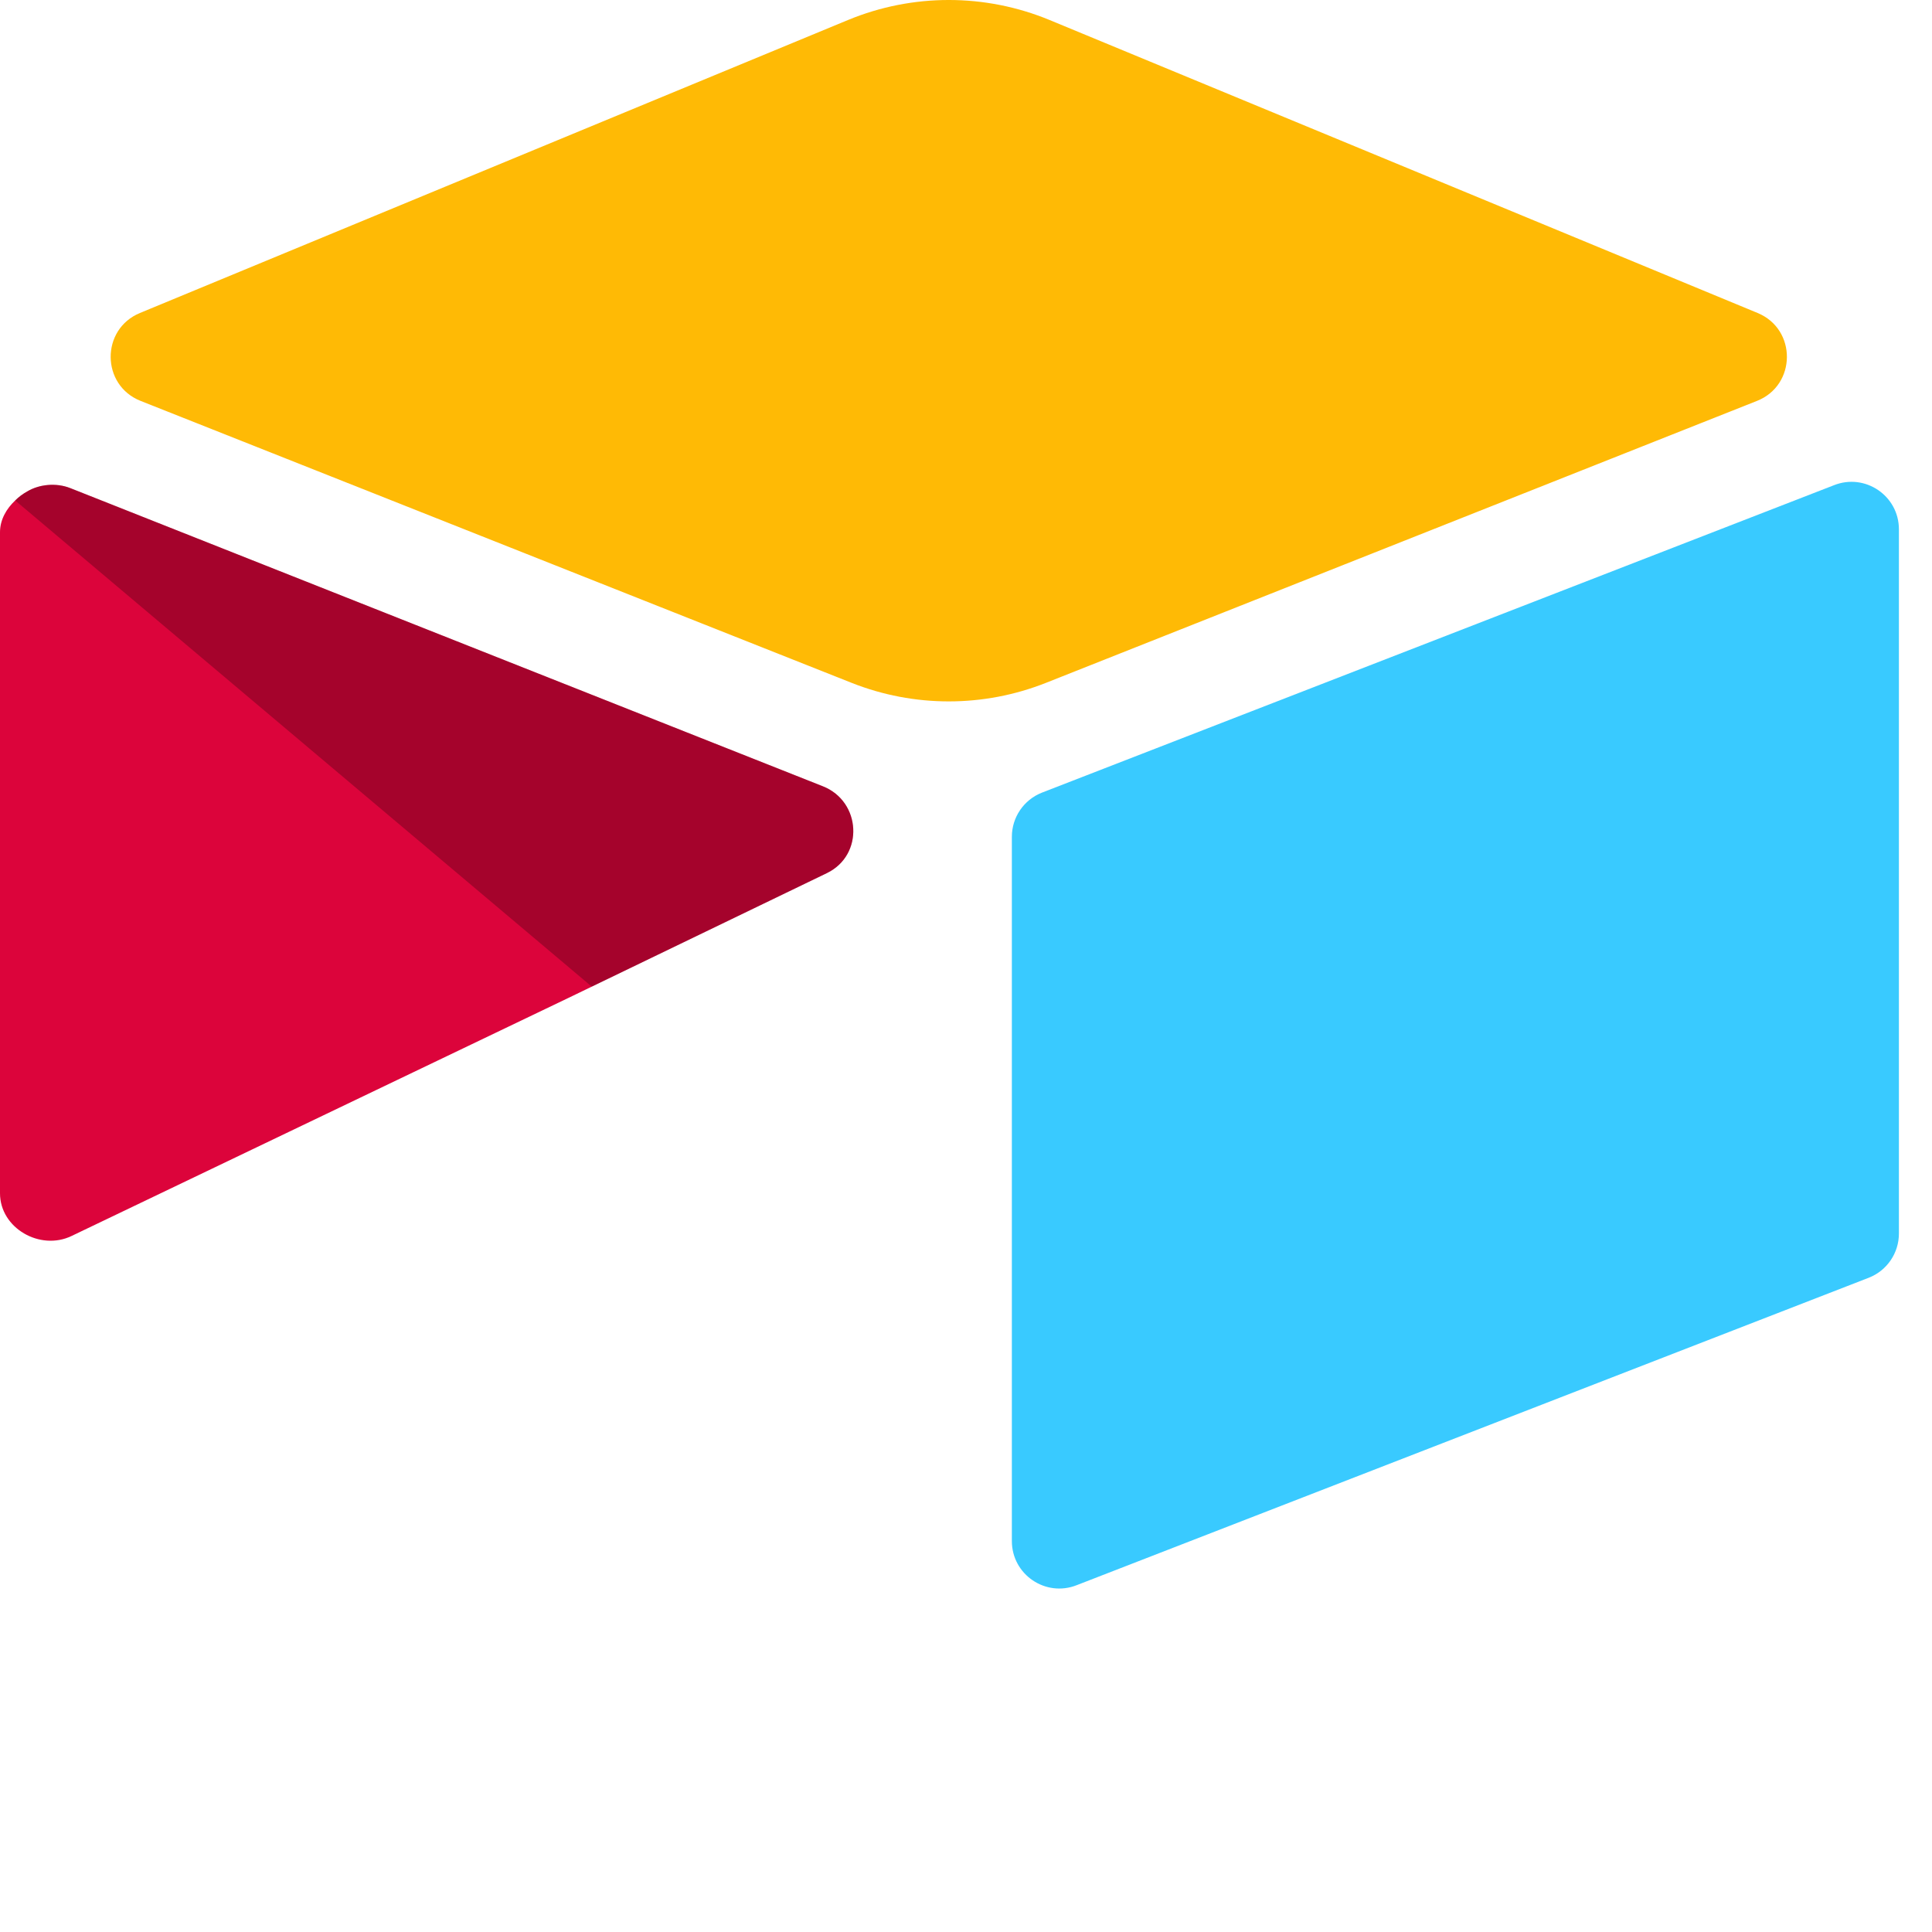
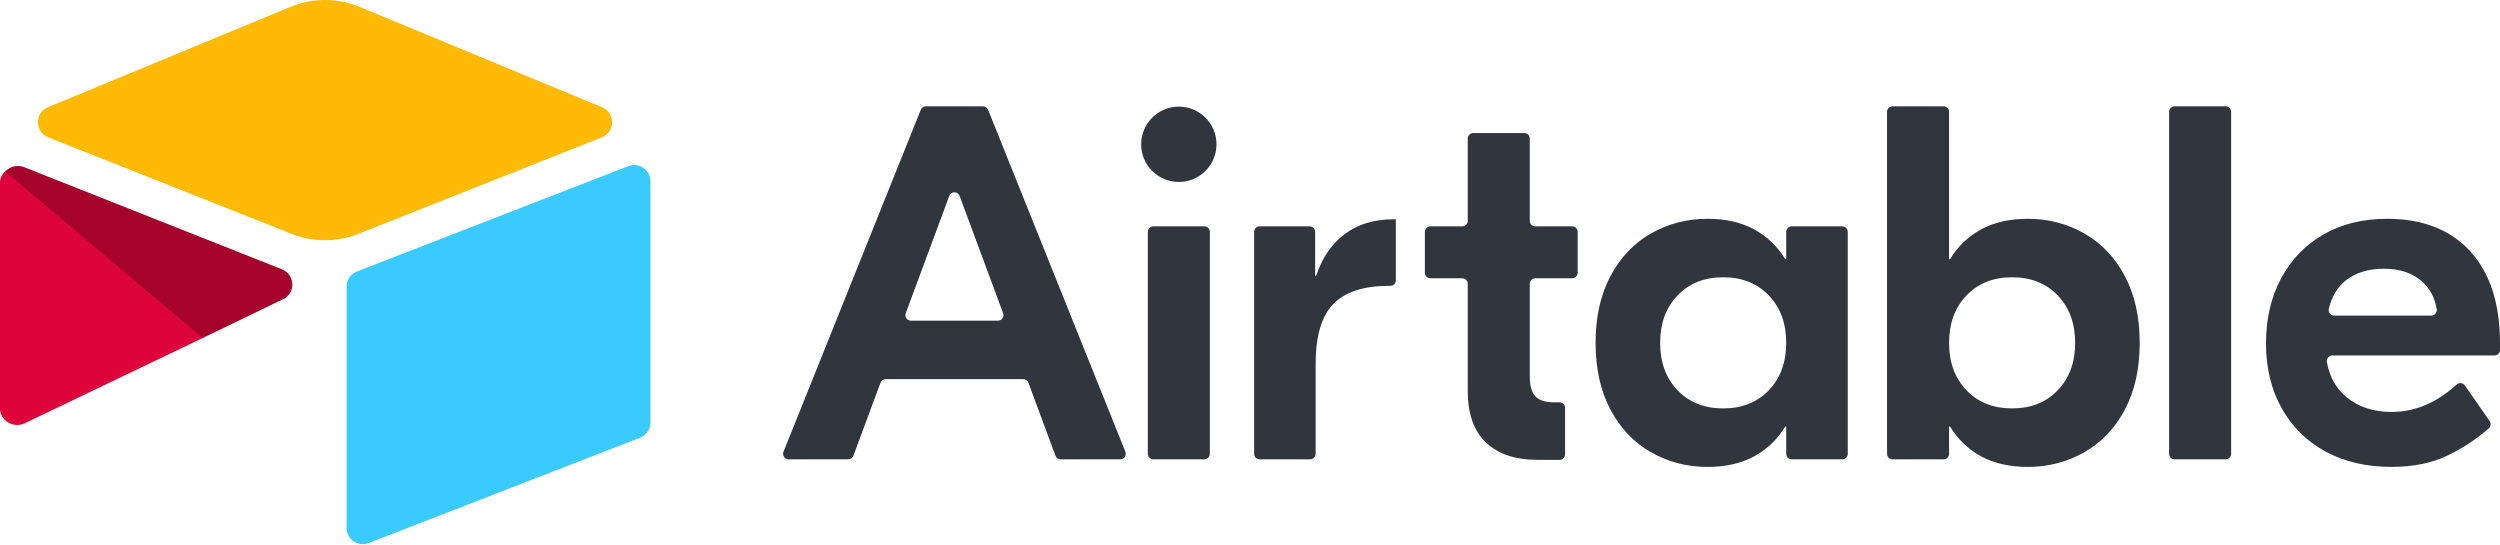
- <svg xmlns="http://www.w3.org/2000/svg" width="180" height="180">
+ <svg xmlns="http://www.w3.org/2000/svg" width="102" height="22.2" viewBox="0 0 680 148" style="shape-rendering: geometricprecision;">
+   <path fill="rgb(49, 53, 62)" d="M272.849 85.198L261.014 53.289C260.531 51.984 258.685 51.984 258.202 53.289L246.365 85.198C246.002 86.178 246.727 87.22 247.773 87.22L271.443 87.22C272.488 87.22 273.212 86.178 272.849 85.198M278.317 103.132L240.899 103.132C240.27 103.132 239.709 103.522 239.492 104.11L232.125 123.964C231.906 124.552 231.345 124.942 230.719 124.942L214.501 124.942C213.44 124.942 212.714 123.869 213.109 122.884L250.451 29.862C250.679 29.294 251.23 28.921 251.843 28.921L267.373 28.921C267.985 28.921 268.536 29.294 268.764 29.862L306.106 122.883C306.502 123.869 305.776 124.942 304.714 124.942L288.497 124.942C287.87 124.942 287.308 124.552 287.091 123.964L279.724 104.11C279.505 103.522 278.945 103.132 278.317 103.132M313.704 61.568L327.576 61.568C328.405 61.568 329.076 62.24 329.076 63.068L329.076 123.442C329.076 124.27 328.405 124.942 327.576 124.942L313.704 124.942C312.876 124.942 312.204 124.27 312.204 123.442L312.204 63.068C312.204 62.24 312.876 61.568 313.704 61.568M379.668 76.255C379.668 77.083 378.996 77.755 378.168 77.755L377.748 77.755C370.889 77.755 365.858 79.401 362.658 82.693 359.456 85.985 357.857 91.427 357.857 99.017L357.857 123.443C357.857 124.271 357.186 124.943 356.357 124.943L342.622 124.943C341.794 124.943 341.122 124.271 341.122 123.443L341.122 63.068C341.122 62.24 341.794 61.568 342.622 61.568L356.22 61.568C357.049 61.568 357.72 62.24 357.72 63.068L357.72 75.011 357.995 75.011C359.641 70.073 362.247 66.28 365.814 63.626 369.38 60.975 373.77 59.648 378.982 59.648L379.668 59.648 379.668 76.255zM417.597 75.697C416.769 75.697 416.097 76.369 416.097 77.197L416.097 102.309C416.097 104.87 416.598 106.698 417.606 107.796 418.611 108.893 420.349 109.442 422.818 109.442L424.199 109.442C425.027 109.442 425.699 110.113 425.699 110.942L425.699 123.579C425.699 124.408 425.027 125.079 424.199 125.079L418.291 125.079C412.164 125.079 407.455 123.502 404.163 120.347 400.87 117.192 399.224 112.507 399.224 106.287L399.224 77.197C399.224 76.369 398.553 75.697 397.724 75.697L389.065 75.697C388.236 75.697 387.565 75.025 387.565 74.197L387.565 63.068C387.565 62.24 388.236 61.568 389.065 61.568L397.724 61.568C398.553 61.568 399.224 60.897 399.224 60.068L399.224 37.691C399.224 36.863 399.896 36.191 400.724 36.191L414.597 36.191C415.425 36.191 416.097 36.863 416.097 37.691L416.097 60.068C416.097 60.897 416.769 61.568 417.597 61.568L427.628 61.568C428.457 61.568 429.128 62.24 429.128 63.068L429.128 74.197C429.128 75.025 428.457 75.697 427.628 75.697L417.597 75.697zM481.119 106.15C484.274 102.858 485.851 98.56 485.851 93.255 485.851 87.953 484.274 83.653 481.119 80.361 477.964 77.069 473.825 75.423 468.704 75.423 463.582 75.423 459.446 77.069 456.29 80.361 453.136 83.653 451.558 87.953 451.558 93.255 451.558 98.56 453.136 102.858 456.29 106.15 459.446 109.442 463.582 111.088 468.704 111.088 473.825 111.088 477.964 109.442 481.119 106.15M449.089 123.022C444.425 120.371 440.743 116.506 438.047 111.431 435.348 106.356 434 100.298 434 93.255 434 86.215 435.348 80.155 438.047 75.08 440.743 70.005 444.425 66.143 449.089 63.489 453.753 60.837 458.873 59.511 464.452 59.511 469.39 59.511 473.619 60.471 477.141 62.392 480.66 64.312 483.472 67.01 485.577 70.485L485.851 70.485 485.851 63.068C485.851 62.24 486.523 61.568 487.351 61.568L501.086 61.568C501.915 61.568 502.586 62.24 502.586 63.068L502.586 123.442C502.586 124.271 501.915 124.942 501.086 124.942L487.351 124.942C486.523 124.942 485.851 124.271 485.851 123.442L485.851 116.026 485.577 116.026C483.472 119.503 480.66 122.199 477.141 124.119 473.619 126.04 469.39 127 464.452 127 458.873 127 453.753 125.673 449.089 123.022M559.709 106.15C562.864 102.858 564.441 98.56 564.441 93.255 564.441 87.953 562.864 83.653 559.709 80.361 556.555 77.069 552.416 75.423 547.295 75.423 542.173 75.423 538.036 77.069 534.881 80.361 531.727 83.653 530.148 87.953 530.148 93.255 530.148 98.56 531.727 102.858 534.881 106.15 538.036 109.442 542.173 111.088 547.295 111.088 552.416 111.088 556.555 109.442 559.709 106.15M538.859 124.119C535.338 122.199 532.525 119.503 530.423 116.026L530.148 116.026 530.148 123.442C530.148 124.271 529.477 124.942 528.648 124.942L514.776 124.942C513.948 124.942 513.276 124.271 513.276 123.442L513.276 30.421C513.276 29.593 513.948 28.921 514.776 28.921L528.648 28.921C529.477 28.921 530.148 29.593 530.148 30.421L530.148 70.485 530.423 70.485C532.525 67.01 535.338 64.312 538.859 62.392 542.379 60.471 546.609 59.511 551.548 59.511 557.125 59.511 562.247 60.837 566.911 63.489 571.575 66.143 575.255 70.005 577.953 75.08 580.649 80.155 582 86.215 582 93.255 582 100.298 580.649 106.356 577.953 111.431 575.255 116.506 571.575 120.371 566.911 123.022 562.247 125.673 557.125 127 551.548 127 546.609 127 542.379 126.04 538.859 124.119M605.372 124.942L591.5 124.942C590.671 124.942 590 124.27 590 123.442L590 30.421C590 29.593 590.671 28.921 591.5 28.921L605.372 28.921C606.2 28.921 606.872 29.593 606.872 30.421L606.872 123.442C606.872 124.27 606.2 124.942 605.372 124.942M638.094 76.246C635.794 78.04 634.241 80.63 633.437 84.018 633.216 84.952 633.945 85.848 634.905 85.848L661.305 85.848C662.221 85.848 662.941 85.028 662.793 84.124 662.265 80.919 660.891 78.363 658.67 76.452 656.064 74.212 652.656 73.091 648.45 73.091 644.243 73.091 640.79 74.143 638.094 76.246M671.907 68.358C677.302 74.257 680 82.603 680 93.392L680 95.184C680 96.013 679.329 96.684 678.5 96.684L634.396 96.684C633.464 96.684 632.75 97.532 632.911 98.45 633.616 102.458 635.389 105.642 638.231 108.001 641.476 110.7 645.57 112.048 650.508 112.048 656.883 112.048 662.784 109.56 668.21 104.583 668.873 103.975 669.924 104.104 670.438 104.842L677.182 114.522C677.616 115.145 677.524 116.005 676.952 116.505 673.644 119.401 669.995 121.826 666.008 123.776 661.619 125.924 656.451 127 650.508 127 643.65 127 637.658 125.604 632.538 122.816 627.415 120.028 623.438 116.095 620.605 111.019 617.769 105.944 616.352 100.069 616.352 93.392 616.352 86.718 617.724 80.82 620.467 75.697 623.21 70.577 627.051 66.599 631.99 63.763 636.928 60.93 642.689 59.511 649.274 59.511 658.965 59.511 666.51 62.46 671.907 68.358M330.887 39.247C330.887 44.906 326.3 49.493 320.641 49.493 314.982 49.493 310.394 44.906 310.394 39.247 310.394 33.588 314.982 29.001 320.641 29.001 326.3 29.001 330.887 33.588 330.887 39.247">
+     </path>
  <path fill="rgb(255, 186, 5)" d="M78.999,1.867 L13.04,29.16 C9.372,30.678 9.41,35.889 13.101,37.352 L79.336,63.617 C85.156,65.925 91.637,65.925 97.456,63.617 L163.692,37.352 C167.382,35.889 167.421,30.678 163.752,29.16 L97.794,1.867 C91.776,-0.623 85.016,-0.623 78.999,1.867">
    </path>
  <path fill="rgb(57, 202, 255)" d="M94.273,77.961 L94.273,143.577 C94.273,146.698 97.42,148.835 100.321,147.685 L174.127,119.037 C175.812,118.369 176.917,116.741 176.917,114.929 L176.917,49.313 C176.917,46.192 173.77,44.055 170.869,45.205 L97.063,73.853 C95.379,74.521 94.273,76.149 94.273,77.961">
    </path>
  <path fill="rgb(220, 4, 59)" d="M77.038,81.346 L55.134,91.922 L52.91,92.997 L6.672,115.152 C3.741,116.566 0,114.43 0,111.174 L0,49.588 C0,48.41 0.604,47.393 1.414,46.627 C1.752,46.288 2.135,46.009 2.533,45.788 C3.638,45.125 5.214,44.948 6.554,45.478 L76.67,73.259 C80.234,74.673 80.514,79.667 77.038,81.346">
    </path>
  <path fill="rgba(0, 0, 0, 0.25)" d="M77.038,81.346 L55.134,91.922 L1.414,46.627 C1.752,46.288 2.135,46.009 2.533,45.788 C3.638,45.125 5.214,44.948 6.554,45.478 L76.67,73.259 C80.234,74.673 80.514,79.667 77.038,81.346">
    </path>
</svg>
